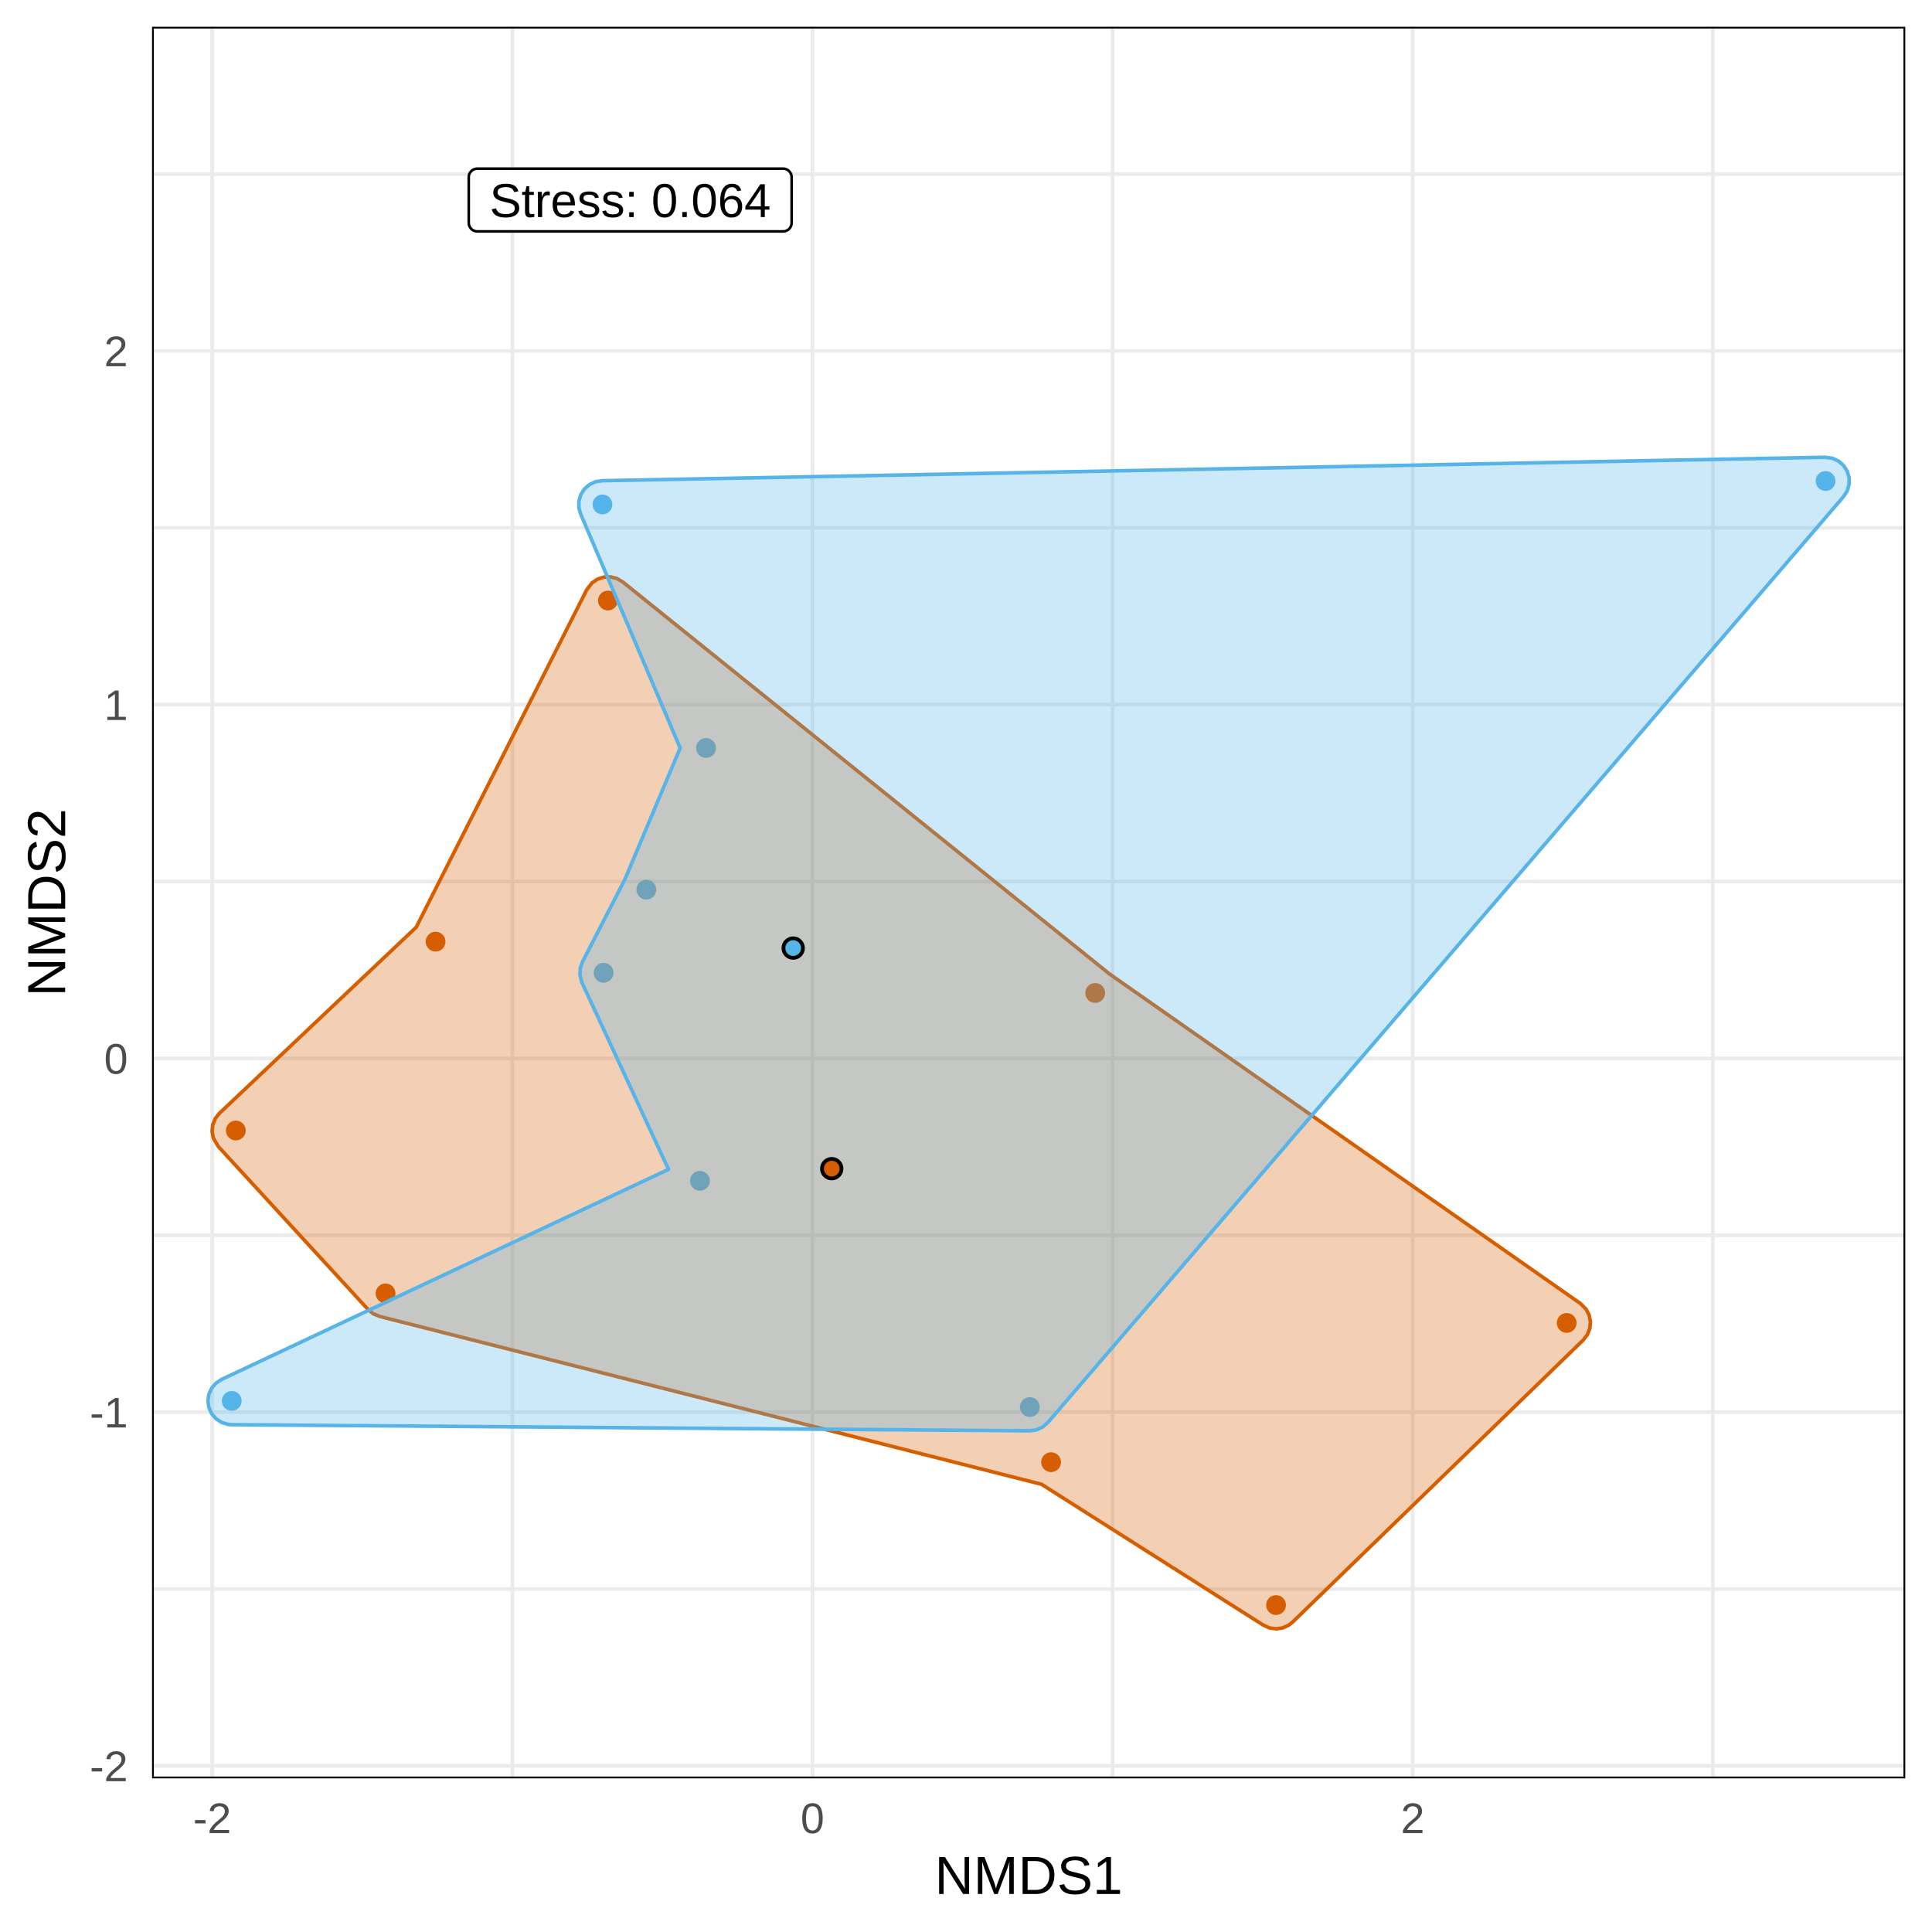
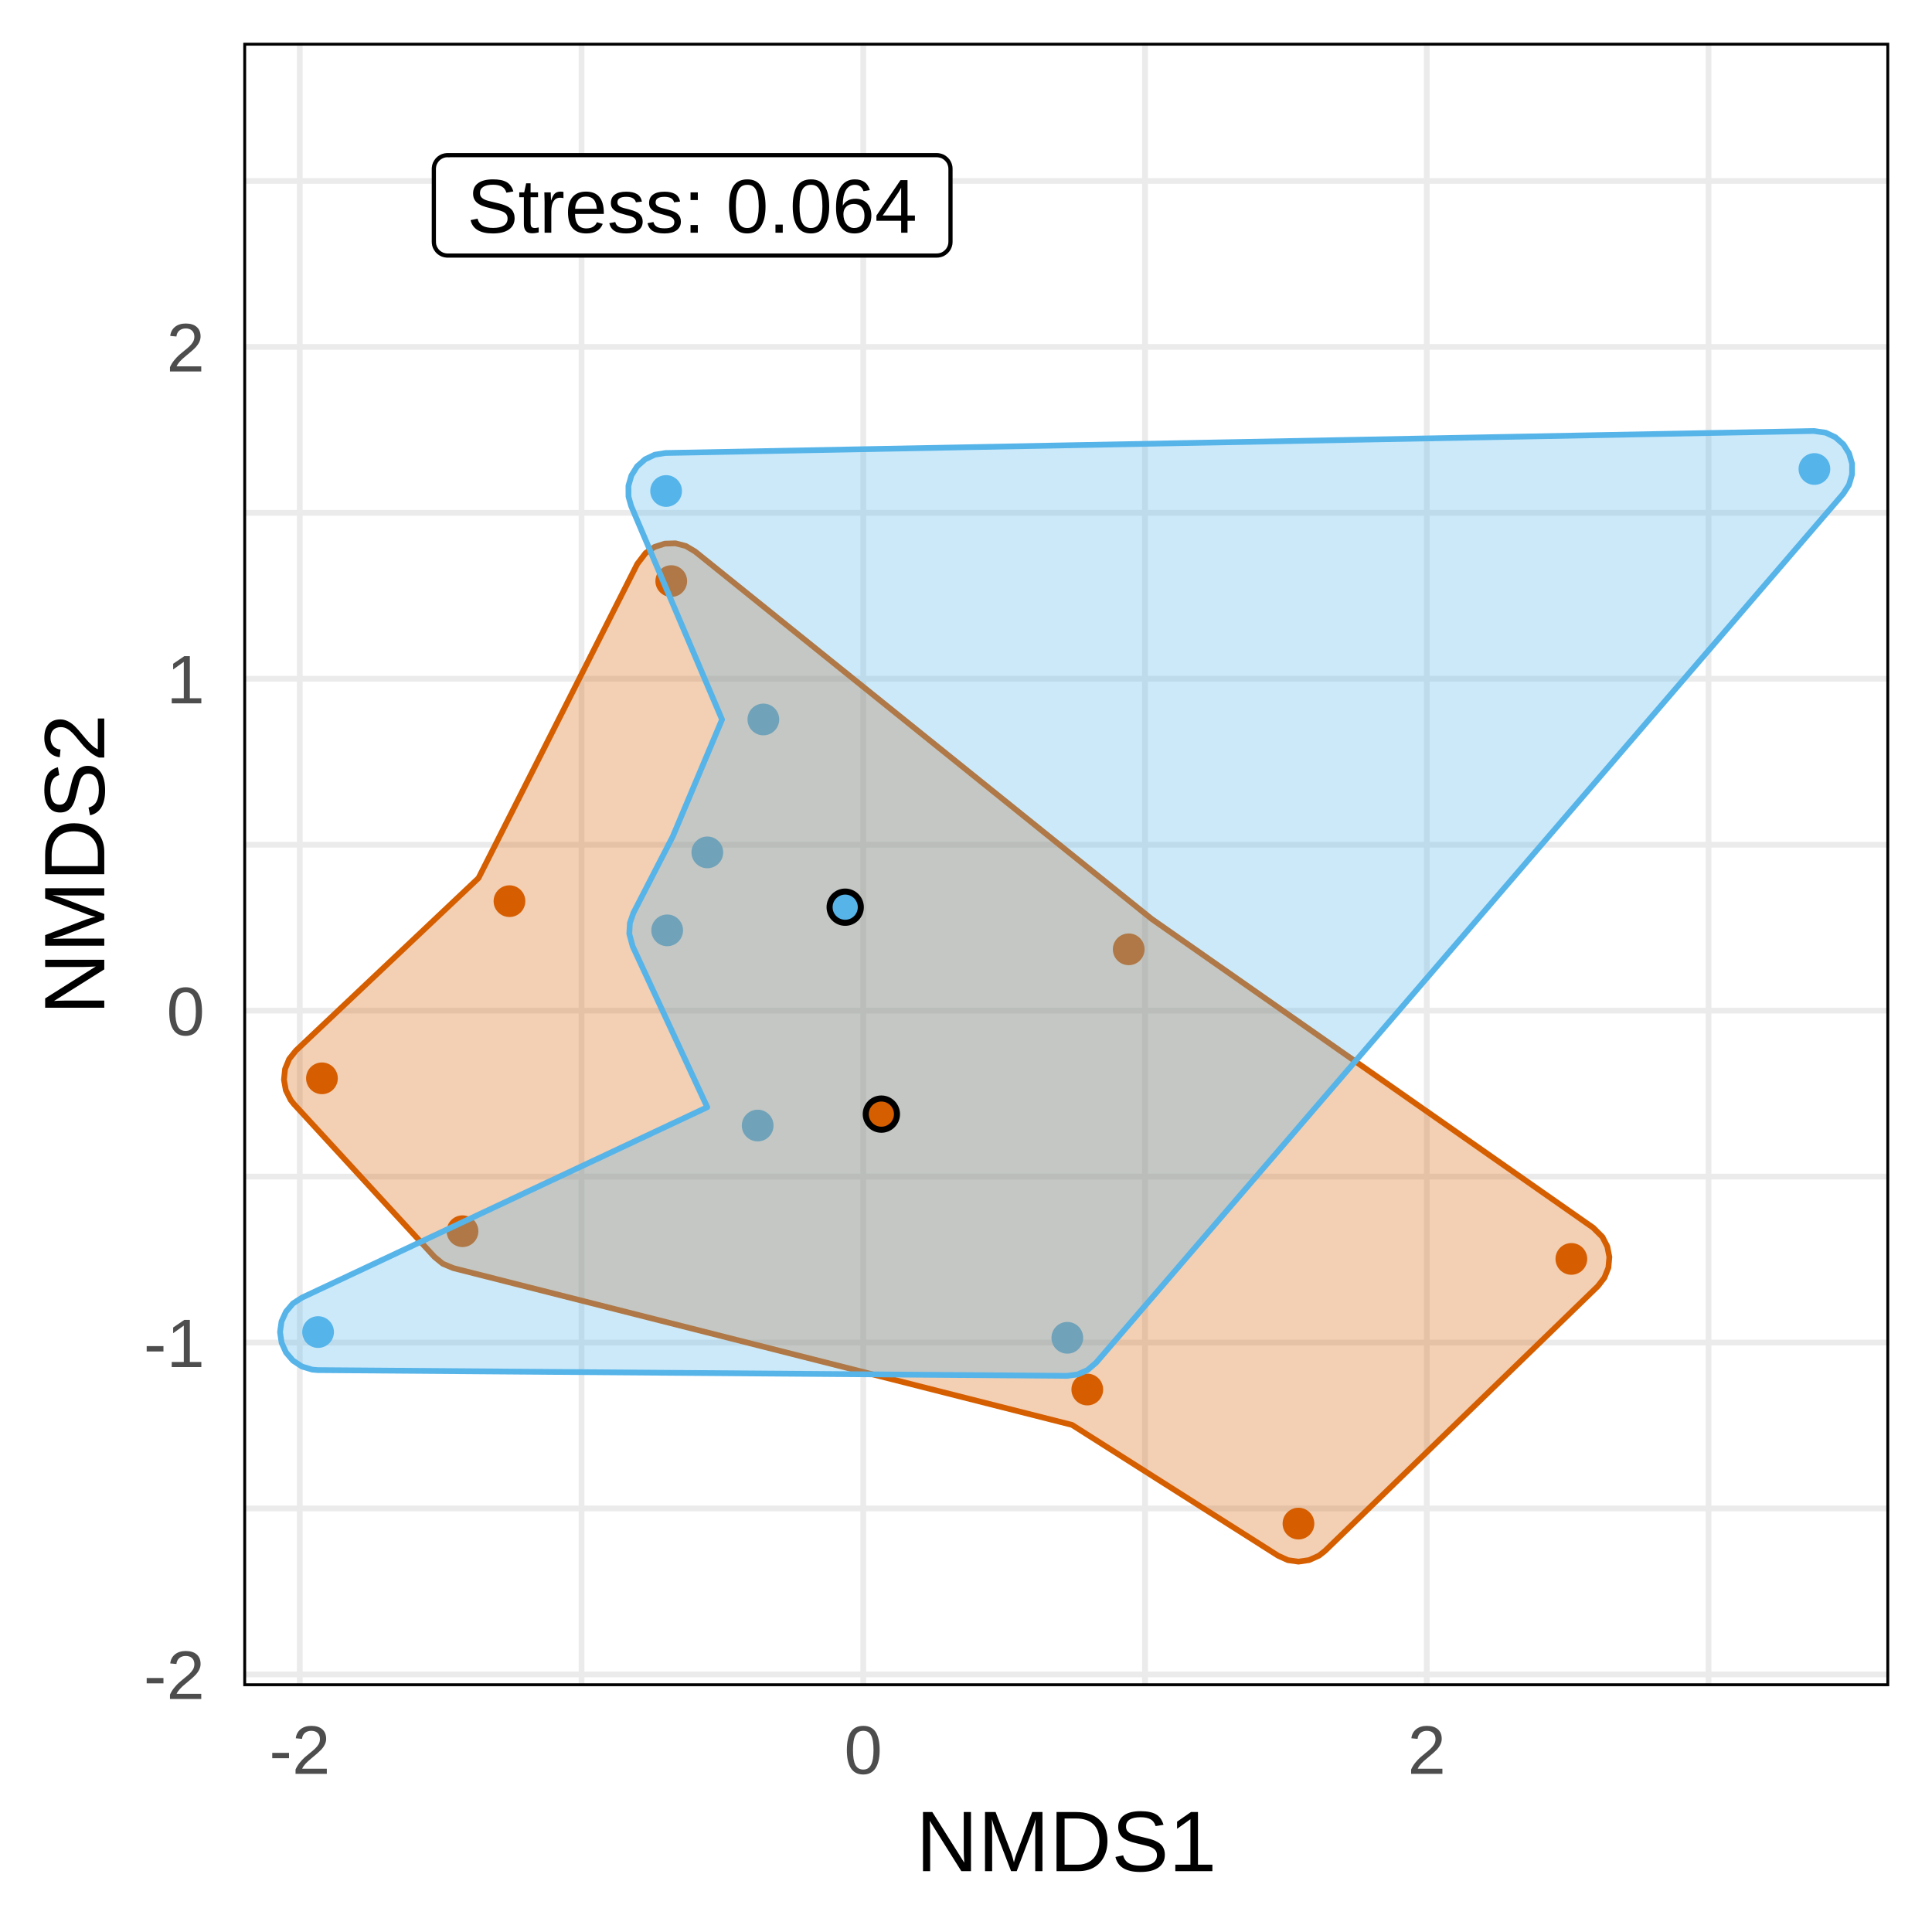
- <svg xmlns="http://www.w3.org/2000/svg" width="576.00pt" height="576.00pt" viewBox="0 0 576.00 576.00">
+ <svg xmlns="http://www.w3.org/2000/svg" width="360.00pt" height="360.00pt" viewBox="0 0 360.00 360.00">
  <g class="svglite">
    <defs>
      <style type="text/css">
    .svglite line, .svglite polyline, .svglite polygon, .svglite path, .svglite rect, .svglite circle {
      fill: none;
      stroke: #000000;
      stroke-linecap: round;
      stroke-linejoin: round;
      stroke-miterlimit: 10.00;
    }
    .svglite text {
      white-space: pre;
    }
    .svglite g.glyphgroup path {
      fill: inherit;
      stroke: none;
    }
  </style>
    </defs>
    <rect width="100%" height="100%" style="stroke: none; fill: #FFFFFF;" />
    <defs>
-       <clipPath id="cpMC4wMHw1NzYuMDB8MC4wMHw1NzYuMDA=">
-         <rect x="0.00" y="0.00" width="576.00" height="576.00" />
+       <clipPath id="cpMC4wMHwzNjAuMDB8MC4wMHwzNjAuMDA=">
+         <rect x="0.00" y="0.00" width="360.00" height="360.00" />
      </clipPath>
    </defs>
-     <g clip-path="url(#cpMC4wMHw1NzYuMDB8MC4wMHw1NzYuMDA=)">
-       <rect x="0.00" y="0.00" width="576.00" height="576.00" style="stroke-width: 1.55; stroke: none; fill: #FFFFFF;" />
+     <g clip-path="url(#cpMC4wMHwzNjAuMDB8MC4wMHwzNjAuMDA=)">
+       <rect x="0.00" y="0.00" width="360.00" height="360.00" style="stroke-width: 1.55; stroke: none; fill: #FFFFFF;" />
    </g>
    <defs>
-       <clipPath id="cpNDUuMzN8NTY4LjAzfDcuOTd8NTMwLjIw">
-         <rect x="45.33" y="7.97" width="522.70" height="522.23" />
+       <clipPath id="cpNDUuMzN8MzUyLjAzfDcuOTd8MzE0LjIw">
+         <rect x="45.33" y="7.97" width="306.70" height="306.23" />
      </clipPath>
    </defs>
-     <g clip-path="url(#cpNDUuMzN8NTY4LjAzfDcuOTd8NTMwLjIw)">
-       <polyline points="45.33,473.73 568.03,473.73 " style="stroke-width: 1.07; stroke: #EBEBEB; stroke-linecap: butt;" />
-       <polyline points="45.33,368.27 568.03,368.27 " style="stroke-width: 1.07; stroke: #EBEBEB; stroke-linecap: butt;" />
-       <polyline points="45.33,262.81 568.03,262.81 " style="stroke-width: 1.07; stroke: #EBEBEB; stroke-linecap: butt;" />
-       <polyline points="45.33,157.35 568.03,157.35 " style="stroke-width: 1.07; stroke: #EBEBEB; stroke-linecap: butt;" />
-       <polyline points="45.33,51.89 568.03,51.89 " style="stroke-width: 1.07; stroke: #EBEBEB; stroke-linecap: butt;" />
-       <polyline points="152.75,530.20 152.75,7.97 " style="stroke-width: 1.07; stroke: #EBEBEB; stroke-linecap: butt;" />
-       <polyline points="331.70,530.20 331.70,7.97 " style="stroke-width: 1.07; stroke: #EBEBEB; stroke-linecap: butt;" />
-       <polyline points="510.65,530.20 510.65,7.97 " style="stroke-width: 1.07; stroke: #EBEBEB; stroke-linecap: butt;" />
-       <polyline points="45.33,526.46 568.03,526.46 " style="stroke-width: 1.07; stroke: #EBEBEB; stroke-linecap: butt;" />
-       <polyline points="45.33,421.00 568.03,421.00 " style="stroke-width: 1.07; stroke: #EBEBEB; stroke-linecap: butt;" />
-       <polyline points="45.33,315.54 568.03,315.54 " style="stroke-width: 1.07; stroke: #EBEBEB; stroke-linecap: butt;" />
-       <polyline points="45.33,210.08 568.03,210.08 " style="stroke-width: 1.07; stroke: #EBEBEB; stroke-linecap: butt;" />
-       <polyline points="45.33,104.62 568.03,104.62 " style="stroke-width: 1.07; stroke: #EBEBEB; stroke-linecap: butt;" />
-       <polyline points="63.27,530.20 63.27,7.97 " style="stroke-width: 1.07; stroke: #EBEBEB; stroke-linecap: butt;" />
-       <polyline points="242.23,530.20 242.23,7.97 " style="stroke-width: 1.07; stroke: #EBEBEB; stroke-linecap: butt;" />
-       <polyline points="421.18,530.20 421.18,7.97 " style="stroke-width: 1.07; stroke: #EBEBEB; stroke-linecap: butt;" />
-       <circle cx="313.37" cy="435.93" r="2.44" style="stroke-width: 1.03; stroke: #D55E00; fill: #D55E00;" />
-       <circle cx="326.52" cy="296.04" r="2.44" style="stroke-width: 1.03; stroke: #D55E00; fill: #D55E00;" />
-       <circle cx="70.31" cy="337.04" r="2.44" style="stroke-width: 1.03; stroke: #D55E00; fill: #D55E00;" />
-       <circle cx="380.43" cy="478.53" r="2.44" style="stroke-width: 1.03; stroke: #D55E00; fill: #D55E00;" />
-       <circle cx="181.24" cy="179.04" r="2.44" style="stroke-width: 1.03; stroke: #D55E00; fill: #D55E00;" />
-       <circle cx="129.86" cy="280.74" r="2.44" style="stroke-width: 1.03; stroke: #D55E00; fill: #D55E00;" />
-       <circle cx="467.09" cy="394.42" r="2.44" style="stroke-width: 1.03; stroke: #D55E00; fill: #D55E00;" />
-       <circle cx="114.95" cy="385.61" r="2.44" style="stroke-width: 1.03; stroke: #D55E00; fill: #D55E00;" />
-       <circle cx="210.49" cy="223.00" r="2.44" style="stroke-width: 1.03; stroke: #56B4E9; fill: #56B4E9;" />
-       <circle cx="307.03" cy="419.49" r="2.44" style="stroke-width: 1.03; stroke: #56B4E9; fill: #56B4E9;" />
-       <circle cx="179.61" cy="150.40" r="2.44" style="stroke-width: 1.03; stroke: #56B4E9; fill: #56B4E9;" />
-       <circle cx="544.27" cy="143.41" r="2.44" style="stroke-width: 1.03; stroke: #56B4E9; fill: #56B4E9;" />
-       <circle cx="179.96" cy="290.02" r="2.44" style="stroke-width: 1.03; stroke: #56B4E9; fill: #56B4E9;" />
-       <circle cx="192.70" cy="265.24" r="2.44" style="stroke-width: 1.03; stroke: #56B4E9; fill: #56B4E9;" />
-       <circle cx="208.69" cy="352.05" r="2.44" style="stroke-width: 1.03; stroke: #56B4E9; fill: #56B4E9;" />
-       <circle cx="69.09" cy="417.66" r="2.44" style="stroke-width: 1.03; stroke: #56B4E9; fill: #56B4E9;" />
-       <polygon points="382.41,485.34 384.23,484.51 385.36,483.62 472.03,399.50 473.25,397.92 473.99,396.06 474.17,394.07 473.79,392.11 472.88,390.33 471.16,388.61 330.78,290.37 185.69,173.52 183.97,172.49 182.03,171.99 180.03,172.05 178.13,172.67 176.48,173.79 174.92,175.84 124.09,276.44 65.44,331.89 64.20,333.45 63.44,335.30 63.23,337.29 63.58,339.26 65.09,341.83 109.73,390.41 111.28,391.68 113.21,392.48 310.52,442.52 376.63,484.51 378.45,485.34 380.43,485.62 " style="stroke-width: 1.07; stroke: #D55E00; fill: #D55E00; fill-opacity: 0.30;" />
-       <polygon points="308.95,426.31 310.78,425.50 312.40,424.11 549.65,148.03 550.72,146.35 551.28,144.43 551.29,142.43 550.73,140.51 549.67,138.82 548.17,137.49 546.36,136.64 544.13,136.33 179.48,143.32 177.50,143.64 175.70,144.50 174.20,145.82 173.14,147.52 172.59,149.44 172.60,151.44 173.09,153.18 202.79,223.02 186.28,262.24 173.65,286.78 173.00,288.67 172.90,290.66 173.53,293.00 199.30,348.63 66.07,411.25 64.40,412.35 63.10,413.87 62.28,415.69 62.00,417.67 62.28,419.65 63.11,421.47 64.41,422.99 66.08,424.08 68.00,424.67 69.03,424.75 306.97,426.58 " style="stroke-width: 1.07; stroke: #56B4E9; fill: #56B4E9; fill-opacity: 0.30;" />
-       <circle cx="247.97" cy="348.42" r="2.91" style="stroke-width: 1.13; fill: #D55E00;" />
-       <circle cx="236.48" cy="282.66" r="2.91" style="stroke-width: 1.13; fill: #56B4E9;" />
-       <polygon points="142.31,68.99 233.46,68.99 233.35,68.99 233.77,68.97 234.17,68.89 234.56,68.75 234.91,68.54 235.23,68.28 235.50,67.97 235.72,67.62 235.89,67.24 235.99,66.84 236.02,66.43 236.02,66.43 236.02,52.84 236.02,52.84 235.99,52.43 235.89,52.03 235.72,51.65 235.50,51.30 235.23,50.99 234.91,50.73 234.56,50.52 234.17,50.38 233.77,50.29 233.46,50.28 142.31,50.28 142.62,50.29 142.21,50.28 141.80,50.33 141.40,50.44 141.03,50.62 140.69,50.85 140.39,51.14 140.14,51.47 139.95,51.83 139.82,52.22 139.76,52.63 139.75,52.84 139.75,66.43 139.76,66.23 139.76,66.64 139.82,67.04 139.95,67.44 140.14,67.80 140.39,68.13 140.69,68.42 141.03,68.65 141.40,68.83 141.80,68.94 142.21,68.99 " style="stroke-width: 0.78; fill: #FFFFFF;" />
-       <text x="187.88" y="64.72" text-anchor="middle" style="font-size: 14.23px; font-family: &quot;Arial&quot;;" textLength="87.73px" lengthAdjust="spacingAndGlyphs">Stress:  0.064</text>
-       <rect x="45.33" y="7.97" width="522.70" height="522.23" style="stroke-width: 1.07;" />
+     <g clip-path="url(#cpNDUuMzN8MzUyLjAzfDcuOTd8MzE0LjIw)">
+       <polyline points="45.33,281.08 352.03,281.08 " style="stroke-width: 1.07; stroke: #EBEBEB; stroke-linecap: butt;" />
+       <polyline points="45.33,219.24 352.03,219.24 " style="stroke-width: 1.07; stroke: #EBEBEB; stroke-linecap: butt;" />
+       <polyline points="45.33,157.40 352.03,157.40 " style="stroke-width: 1.07; stroke: #EBEBEB; stroke-linecap: butt;" />
+       <polyline points="45.33,95.56 352.03,95.56 " style="stroke-width: 1.07; stroke: #EBEBEB; stroke-linecap: butt;" />
+       <polyline points="45.33,33.72 352.03,33.72 " style="stroke-width: 1.07; stroke: #EBEBEB; stroke-linecap: butt;" />
+       <polyline points="108.36,314.20 108.36,7.97 " style="stroke-width: 1.07; stroke: #EBEBEB; stroke-linecap: butt;" />
+       <polyline points="213.36,314.20 213.36,7.97 " style="stroke-width: 1.07; stroke: #EBEBEB; stroke-linecap: butt;" />
+       <polyline points="318.36,314.20 318.36,7.97 " style="stroke-width: 1.07; stroke: #EBEBEB; stroke-linecap: butt;" />
+       <polyline points="45.33,312.00 352.03,312.00 " style="stroke-width: 1.07; stroke: #EBEBEB; stroke-linecap: butt;" />
+       <polyline points="45.33,250.16 352.03,250.16 " style="stroke-width: 1.07; stroke: #EBEBEB; stroke-linecap: butt;" />
+       <polyline points="45.33,188.32 352.03,188.32 " style="stroke-width: 1.07; stroke: #EBEBEB; stroke-linecap: butt;" />
+       <polyline points="45.33,126.48 352.03,126.48 " style="stroke-width: 1.07; stroke: #EBEBEB; stroke-linecap: butt;" />
+       <polyline points="45.33,64.64 352.03,64.64 " style="stroke-width: 1.07; stroke: #EBEBEB; stroke-linecap: butt;" />
+       <polyline points="55.86,314.20 55.86,7.97 " style="stroke-width: 1.07; stroke: #EBEBEB; stroke-linecap: butt;" />
+       <polyline points="160.86,314.20 160.86,7.97 " style="stroke-width: 1.07; stroke: #EBEBEB; stroke-linecap: butt;" />
+       <polyline points="265.86,314.20 265.86,7.97 " style="stroke-width: 1.07; stroke: #EBEBEB; stroke-linecap: butt;" />
+       <circle cx="202.60" cy="258.92" r="2.44" style="stroke-width: 1.03; stroke: #D55E00; fill: #D55E00;" />
+       <circle cx="210.32" cy="176.89" r="2.44" style="stroke-width: 1.03; stroke: #D55E00; fill: #D55E00;" />
+       <circle cx="59.99" cy="200.93" r="2.44" style="stroke-width: 1.03; stroke: #D55E00; fill: #D55E00;" />
+       <circle cx="241.95" cy="283.90" r="2.44" style="stroke-width: 1.03; stroke: #D55E00; fill: #D55E00;" />
+       <circle cx="125.08" cy="108.28" r="2.44" style="stroke-width: 1.03; stroke: #D55E00; fill: #D55E00;" />
+       <circle cx="94.93" cy="167.92" r="2.44" style="stroke-width: 1.03; stroke: #D55E00; fill: #D55E00;" />
+       <circle cx="292.80" cy="234.58" r="2.44" style="stroke-width: 1.03; stroke: #D55E00; fill: #D55E00;" />
+       <circle cx="86.18" cy="229.42" r="2.44" style="stroke-width: 1.03; stroke: #D55E00; fill: #D55E00;" />
+       <circle cx="142.24" cy="134.06" r="2.44" style="stroke-width: 1.03; stroke: #56B4E9; fill: #56B4E9;" />
+       <circle cx="198.88" cy="249.28" r="2.44" style="stroke-width: 1.03; stroke: #56B4E9; fill: #56B4E9;" />
+       <circle cx="124.12" cy="91.49" r="2.44" style="stroke-width: 1.03; stroke: #56B4E9; fill: #56B4E9;" />
+       <circle cx="338.09" cy="87.39" r="2.44" style="stroke-width: 1.03; stroke: #56B4E9; fill: #56B4E9;" />
+       <circle cx="124.32" cy="173.36" r="2.44" style="stroke-width: 1.03; stroke: #56B4E9; fill: #56B4E9;" />
+       <circle cx="131.80" cy="158.83" r="2.44" style="stroke-width: 1.03; stroke: #56B4E9; fill: #56B4E9;" />
+       <circle cx="141.18" cy="209.73" r="2.44" style="stroke-width: 1.03; stroke: #56B4E9; fill: #56B4E9;" />
+       <circle cx="59.27" cy="248.21" r="2.44" style="stroke-width: 1.03; stroke: #56B4E9; fill: #56B4E9;" />
+       <polygon points="243.93,290.70 245.76,289.88 246.89,288.99 297.74,239.66 298.96,238.08 299.70,236.22 299.88,234.23 299.50,232.27 298.59,230.49 296.87,228.77 214.58,171.22 129.52,102.76 127.80,101.74 125.87,101.24 123.87,101.30 121.97,101.91 120.31,103.04 118.75,105.08 89.16,163.62 55.12,195.78 53.88,197.34 53.12,199.19 52.91,201.18 53.26,203.15 54.15,204.94 54.77,205.73 80.96,234.21 82.51,235.48 84.44,236.29 199.76,265.51 238.15,289.88 239.98,290.71 241.95,290.99 " style="stroke-width: 1.07; stroke: #D55E00; fill: #D55E00; fill-opacity: 0.30;" />
+       <polygon points="200.81,256.10 202.64,255.29 204.26,253.90 343.46,92.01 344.54,90.33 345.10,88.41 345.11,86.41 344.55,84.49 343.49,82.80 341.99,81.47 340.18,80.62 337.95,80.31 123.99,84.41 122.01,84.73 120.21,85.58 118.71,86.91 117.65,88.61 117.10,90.53 117.11,92.53 117.60,94.27 134.54,134.08 125.38,155.83 118.02,170.12 117.37,172.00 117.26,174.00 117.89,176.34 131.79,206.31 56.26,241.80 54.58,242.89 53.29,244.41 52.46,246.23 52.18,248.21 52.47,250.19 53.29,252.01 54.59,253.53 56.26,254.63 58.18,255.21 59.21,255.30 198.83,256.37 " style="stroke-width: 1.07; stroke: #56B4E9; fill: #56B4E9; fill-opacity: 0.30;" />
+       <circle cx="164.23" cy="207.60" r="2.91" style="stroke-width: 1.13; fill: #D55E00;" />
+       <circle cx="157.49" cy="169.04" r="2.91" style="stroke-width: 1.13; fill: #56B4E9;" />
+       <polygon points="83.40,47.62 174.55,47.62 174.45,47.62 174.86,47.60 175.26,47.52 175.65,47.38 176.00,47.17 176.32,46.91 176.60,46.60 176.82,46.25 176.98,45.87 177.08,45.47 177.11,45.06 177.11,45.06 177.11,31.47 177.11,31.47 177.08,31.06 176.98,30.66 176.82,30.28 176.60,29.93 176.32,29.62 176.00,29.36 175.65,29.15 175.26,29.01 174.86,28.93 174.55,28.91 83.40,28.91 83.71,28.93 83.30,28.91 82.89,28.96 82.49,29.07 82.12,29.25 81.78,29.48 81.48,29.77 81.24,30.10 81.04,30.46 80.91,30.85 80.85,31.26 80.84,31.47 80.84,45.06 80.85,44.86 80.85,45.27 80.91,45.68 81.04,46.07 81.24,46.43 81.48,46.76 81.78,47.05 82.12,47.28 82.49,47.46 82.89,47.57 83.30,47.62 " style="stroke-width: 0.78; fill: #FFFFFF;" />
+       <text x="128.97" y="43.36" text-anchor="middle" style="font-size: 14.23px; font-family: &quot;Arial&quot;;" textLength="87.73px" lengthAdjust="spacingAndGlyphs">Stress:  0.064</text>
+       <rect x="45.33" y="7.97" width="306.70" height="306.23" style="stroke-width: 1.07;" />
    </g>
-     <g clip-path="url(#cpMC4wMHw1NzYuMDB8MC4wMHw1NzYuMDA=)">
-       <text x="38.15" y="531.04" text-anchor="end" style="font-size: 12.80px;fill: #4D4D4D; font-family: &quot;Arial&quot;;" textLength="11.38px" lengthAdjust="spacingAndGlyphs">-2</text>
-       <text x="38.15" y="425.58" text-anchor="end" style="font-size: 12.80px;fill: #4D4D4D; font-family: &quot;Arial&quot;;" textLength="11.38px" lengthAdjust="spacingAndGlyphs">-1</text>
-       <text x="38.15" y="320.12" text-anchor="end" style="font-size: 12.80px;fill: #4D4D4D; font-family: &quot;Arial&quot;;" textLength="7.11px" lengthAdjust="spacingAndGlyphs">0</text>
-       <text x="38.15" y="214.66" text-anchor="end" style="font-size: 12.80px;fill: #4D4D4D; font-family: &quot;Arial&quot;;" textLength="7.11px" lengthAdjust="spacingAndGlyphs">1</text>
-       <text x="38.15" y="109.20" text-anchor="end" style="font-size: 12.80px;fill: #4D4D4D; font-family: &quot;Arial&quot;;" textLength="7.11px" lengthAdjust="spacingAndGlyphs">2</text>
-       <text x="63.27" y="546.53" text-anchor="middle" style="font-size: 12.80px;fill: #4D4D4D; font-family: &quot;Arial&quot;;" textLength="11.38px" lengthAdjust="spacingAndGlyphs">-2</text>
-       <text x="242.23" y="546.53" text-anchor="middle" style="font-size: 12.80px;fill: #4D4D4D; font-family: &quot;Arial&quot;;" textLength="7.11px" lengthAdjust="spacingAndGlyphs">0</text>
-       <text x="421.18" y="546.53" text-anchor="middle" style="font-size: 12.80px;fill: #4D4D4D; font-family: &quot;Arial&quot;;" textLength="7.11px" lengthAdjust="spacingAndGlyphs">2</text>
-       <text x="306.68" y="564.66" text-anchor="middle" style="font-size: 16.00px; font-family: &quot;Arial&quot;;" textLength="56.03px" lengthAdjust="spacingAndGlyphs">NMDS1</text>
-       <text transform="translate(19.43,269.08) rotate(-90)" text-anchor="middle" style="font-size: 16.00px; font-family: &quot;Arial&quot;;" textLength="56.03px" lengthAdjust="spacingAndGlyphs">NMDS2</text>
+     <g clip-path="url(#cpMC4wMHwzNjAuMDB8MC4wMHwzNjAuMDA=)">
+       <text x="38.15" y="316.58" text-anchor="end" style="font-size: 12.80px;fill: #4D4D4D; font-family: &quot;Arial&quot;;" textLength="11.38px" lengthAdjust="spacingAndGlyphs">-2</text>
+       <text x="38.15" y="254.74" text-anchor="end" style="font-size: 12.80px;fill: #4D4D4D; font-family: &quot;Arial&quot;;" textLength="11.38px" lengthAdjust="spacingAndGlyphs">-1</text>
+       <text x="38.15" y="192.90" text-anchor="end" style="font-size: 12.80px;fill: #4D4D4D; font-family: &quot;Arial&quot;;" textLength="7.11px" lengthAdjust="spacingAndGlyphs">0</text>
+       <text x="38.15" y="131.06" text-anchor="end" style="font-size: 12.80px;fill: #4D4D4D; font-family: &quot;Arial&quot;;" textLength="7.11px" lengthAdjust="spacingAndGlyphs">1</text>
+       <text x="38.15" y="69.22" text-anchor="end" style="font-size: 12.80px;fill: #4D4D4D; font-family: &quot;Arial&quot;;" textLength="7.11px" lengthAdjust="spacingAndGlyphs">2</text>
+       <text x="55.86" y="330.53" text-anchor="middle" style="font-size: 12.80px;fill: #4D4D4D; font-family: &quot;Arial&quot;;" textLength="11.38px" lengthAdjust="spacingAndGlyphs">-2</text>
+       <text x="160.86" y="330.53" text-anchor="middle" style="font-size: 12.80px;fill: #4D4D4D; font-family: &quot;Arial&quot;;" textLength="7.11px" lengthAdjust="spacingAndGlyphs">0</text>
+       <text x="265.86" y="330.53" text-anchor="middle" style="font-size: 12.80px;fill: #4D4D4D; font-family: &quot;Arial&quot;;" textLength="7.11px" lengthAdjust="spacingAndGlyphs">2</text>
+       <text x="198.68" y="348.66" text-anchor="middle" style="font-size: 16.00px; font-family: &quot;Arial&quot;;" textLength="56.03px" lengthAdjust="spacingAndGlyphs">NMDS1</text>
+       <text transform="translate(19.43,161.08) rotate(-90)" text-anchor="middle" style="font-size: 16.00px; font-family: &quot;Arial&quot;;" textLength="56.03px" lengthAdjust="spacingAndGlyphs">NMDS2</text>
    </g>
  </g>
</svg>
